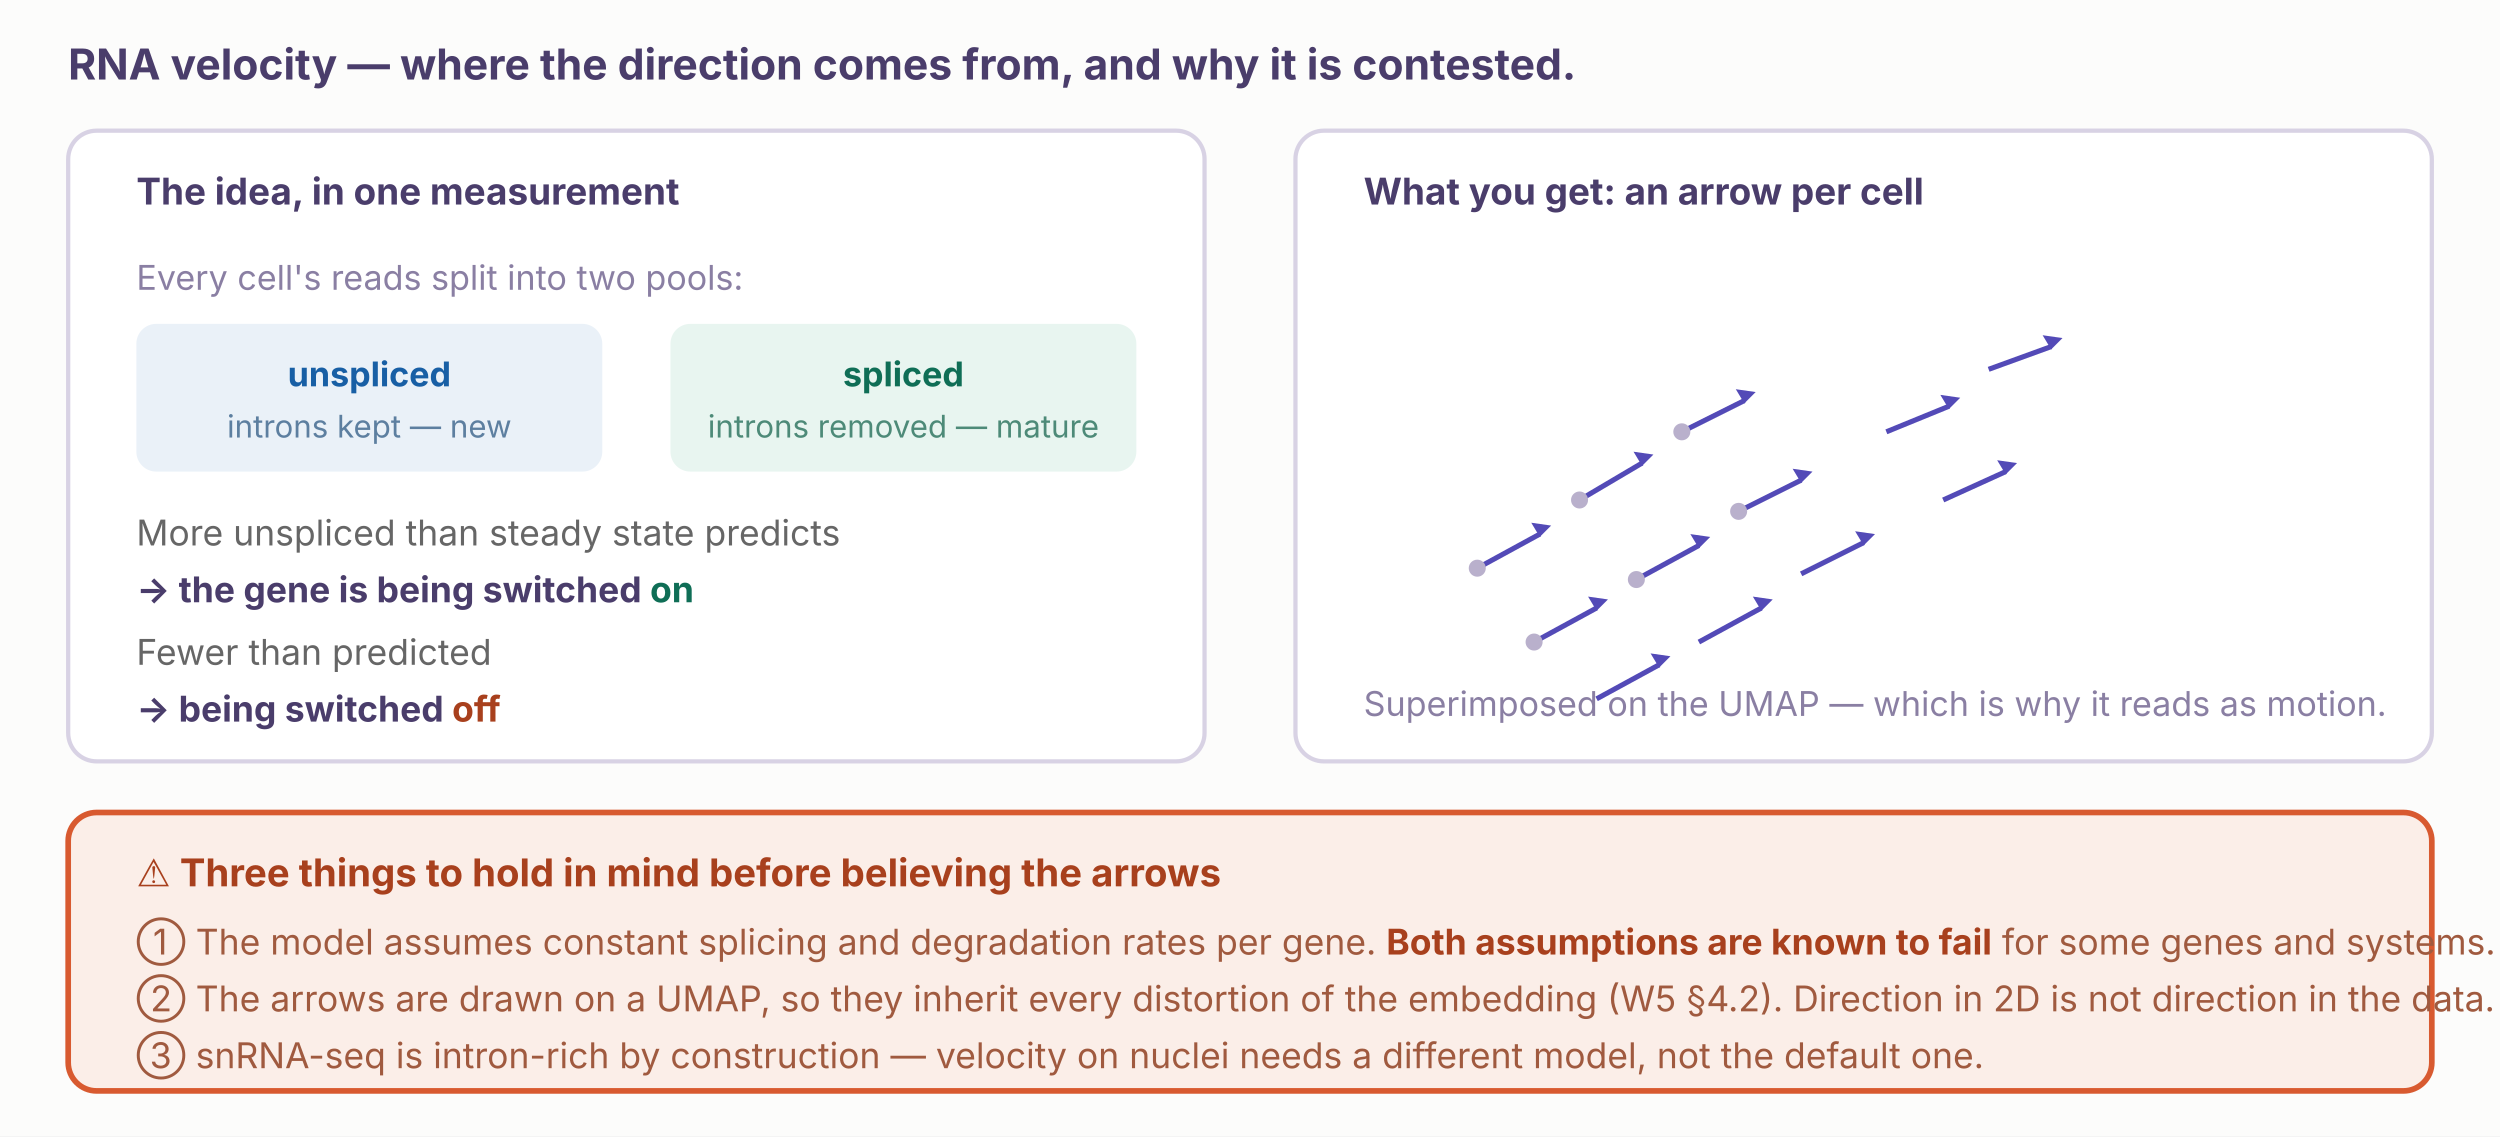
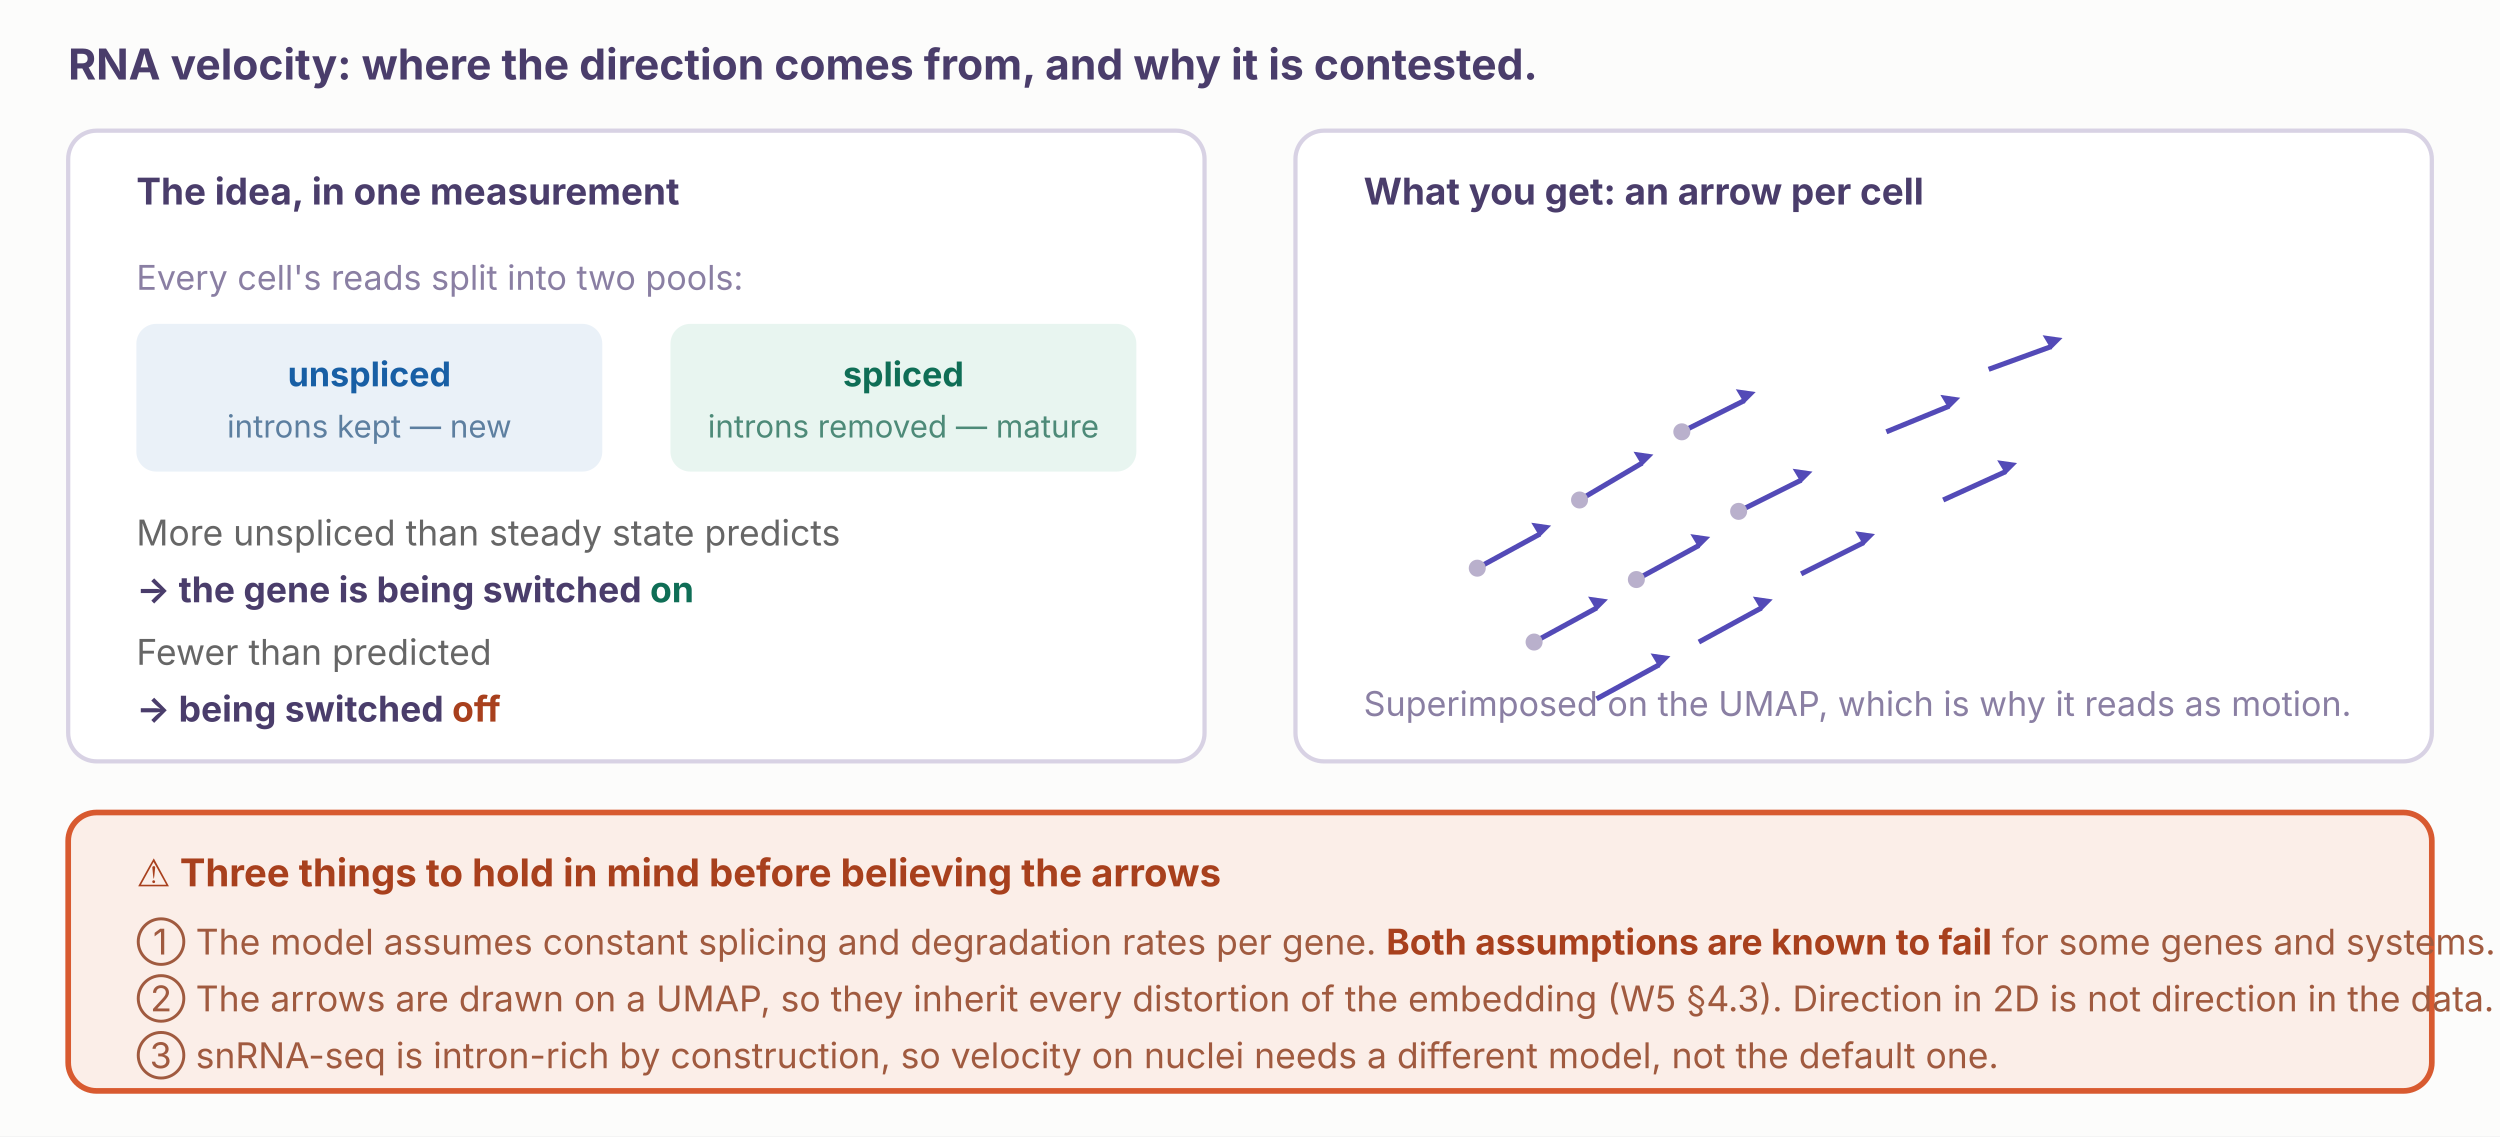
<svg xmlns="http://www.w3.org/2000/svg" viewBox="0 0 880 400" width="880" height="400" font-family="Pretendard, -apple-system, BlinkMacSystemFont, 'Segoe UI', sans-serif">
  <rect width="880" height="400" fill="#fcfcfb" />
-   <text x="24" y="28" font-size="15" font-weight="700" fill="#4A3D6B">RNA velocity — where the direction comes from, and why it is contested.</text>
+   <text x="24" y="28" font-size="15" font-weight="700" fill="#4A3D6B">RNA velocity: where the direction comes from, and why it is contested.</text>
  <rect x="24" y="46" width="400" height="222" rx="10" fill="#ffffff" stroke="#d8d2e4" stroke-width="1.5" />
  <text x="48" y="72" font-size="13" font-weight="700" fill="#4A3D6B">The idea, in one measurement</text>
  <text x="48" y="102" font-size="12" fill="#8A7FA3">Every cell's reads split into two pools:</text>
  <rect x="48" y="114" width="164" height="52" rx="7" fill="#eaf1f8" />
  <text x="130" y="136" font-size="12" font-weight="700" fill="#185FA5" text-anchor="middle">unspliced</text>
  <text x="130" y="154" font-size="11" fill="#5d7fa0" text-anchor="middle">introns kept — new</text>
  <rect x="236" y="114" width="164" height="52" rx="7" fill="#e8f5f0" />
  <text x="318" y="136" font-size="12" font-weight="700" fill="#0F6E56" text-anchor="middle">spliced</text>
  <text x="318" y="154" font-size="11" fill="#4d8a78" text-anchor="middle">introns removed — mature</text>
  <text x="48" y="192" font-size="12.5" fill="#666">More unspliced than steady state predicts</text>
  <text x="48" y="212" font-size="12.5" font-weight="700" fill="#4A3D6B">→ the gene is being switched <tspan fill="#0F6E56">on</tspan>
  </text>
  <text x="48" y="234" font-size="12.5" fill="#666">Fewer than predicted</text>
  <text x="48" y="254" font-size="12.5" font-weight="700" fill="#4A3D6B">→ being switched <tspan fill="#a8401d">off</tspan>
  </text>
  <rect x="456" y="46" width="400" height="222" rx="10" fill="#ffffff" stroke="#d8d2e4" stroke-width="1.5" />
  <text x="480" y="72" font-size="13" font-weight="700" fill="#4A3D6B">What you get: an arrow per cell</text>
  <g stroke="#534AB7" stroke-width="1.8" fill="none">
    <path d="M520 200 l22 -12" />
    <path d="M556 176 l22 -13" />
    <path d="M592 152 l22 -11" />
    <path d="M540 226 l22 -12" />
    <path d="M576 204 l22 -12" />
    <path d="M612 180 l22 -11" />
    <path d="M562 246 l22 -12" />
    <path d="M598 226 l22 -12" />
    <path d="M634 202 l22 -11" />
    <path d="M664 152 l22 -9" />
    <path d="M684 176 l22 -10" />
    <path d="M700 130 l22 -8" />
  </g>
  <g fill="#534AB7">
    <path d="M546 185 l-7 -1 l3 5 z" />
    <path d="M582 160 l-7 -1 l3 5 z" />
    <path d="M618 138 l-7 -1 l3 5 z" />
    <path d="M566 211 l-7 -1 l3 5 z" />
    <path d="M602 189 l-7 -1 l3 5 z" />
    <path d="M638 166 l-7 -1 l3 5 z" />
    <path d="M588 231 l-7 -1 l3 5 z" />
    <path d="M624 211 l-7 -1 l3 5 z" />
    <path d="M660 188 l-7 -1 l3 5 z" />
    <path d="M690 140 l-7 -1 l3 5 z" />
    <path d="M710 163 l-7 -1 l3 5 z" />
    <path d="M726 119 l-7 -1 l3 5 z" />
  </g>
  <circle cx="520" cy="200" r="3" fill="#b9b0cc" />
  <circle cx="556" cy="176" r="3" fill="#b9b0cc" />
  <circle cx="592" cy="152" r="3" fill="#b9b0cc" />
  <circle cx="540" cy="226" r="3" fill="#b9b0cc" />
  <circle cx="576" cy="204" r="3" fill="#b9b0cc" />
  <circle cx="612" cy="180" r="3" fill="#b9b0cc" />
-   <text x="480" y="252" font-size="12" fill="#8A7FA3">Superimposed on the UMAP — which is why it reads as motion.</text>
+   <text x="480" y="252" font-size="12" fill="#8A7FA3">Superimposed on the UMAP, which is why it reads as motion.</text>
  <rect x="24" y="286" width="832" height="98" rx="10" fill="#fbeee8" stroke="#D85A30" stroke-width="2" />
  <text x="48" y="312" font-size="13.5" font-weight="700" fill="#a8401d">⚠️ Three things to hold in mind before believing the arrows</text>
  <text x="48" y="336" font-size="12.5" fill="#a05a3f">① The model assumes constant splicing and degradation rates per gene. <tspan font-weight="700" fill="#a8401d">Both assumptions are known to fail</tspan> for some genes and systems.</text>
-   <text x="48" y="356" font-size="12.5" fill="#a05a3f">② The arrows are drawn on a UMAP, so they inherit every distortion of the embedding (W5 §4.2). Direction in 2D is not direction in the data.</text>
-   <text x="48" y="376" font-size="12.5" fill="#a05a3f">③ snRNA-seq is intron-rich by construction — velocity on nuclei needs a different model, not the default one.</text>
+   <text x="48" y="356" font-size="12.5" fill="#a05a3f">② The arrows are drawn on a UMAP, so they inherit every distortion of the embedding (W5 §4.3). Direction in 2D is not direction in the data.</text>
+   <text x="48" y="376" font-size="12.5" fill="#a05a3f">③ snRNA-seq is intron-rich by construction, so velocity on nuclei needs a different model, not the default one.</text>
</svg>
